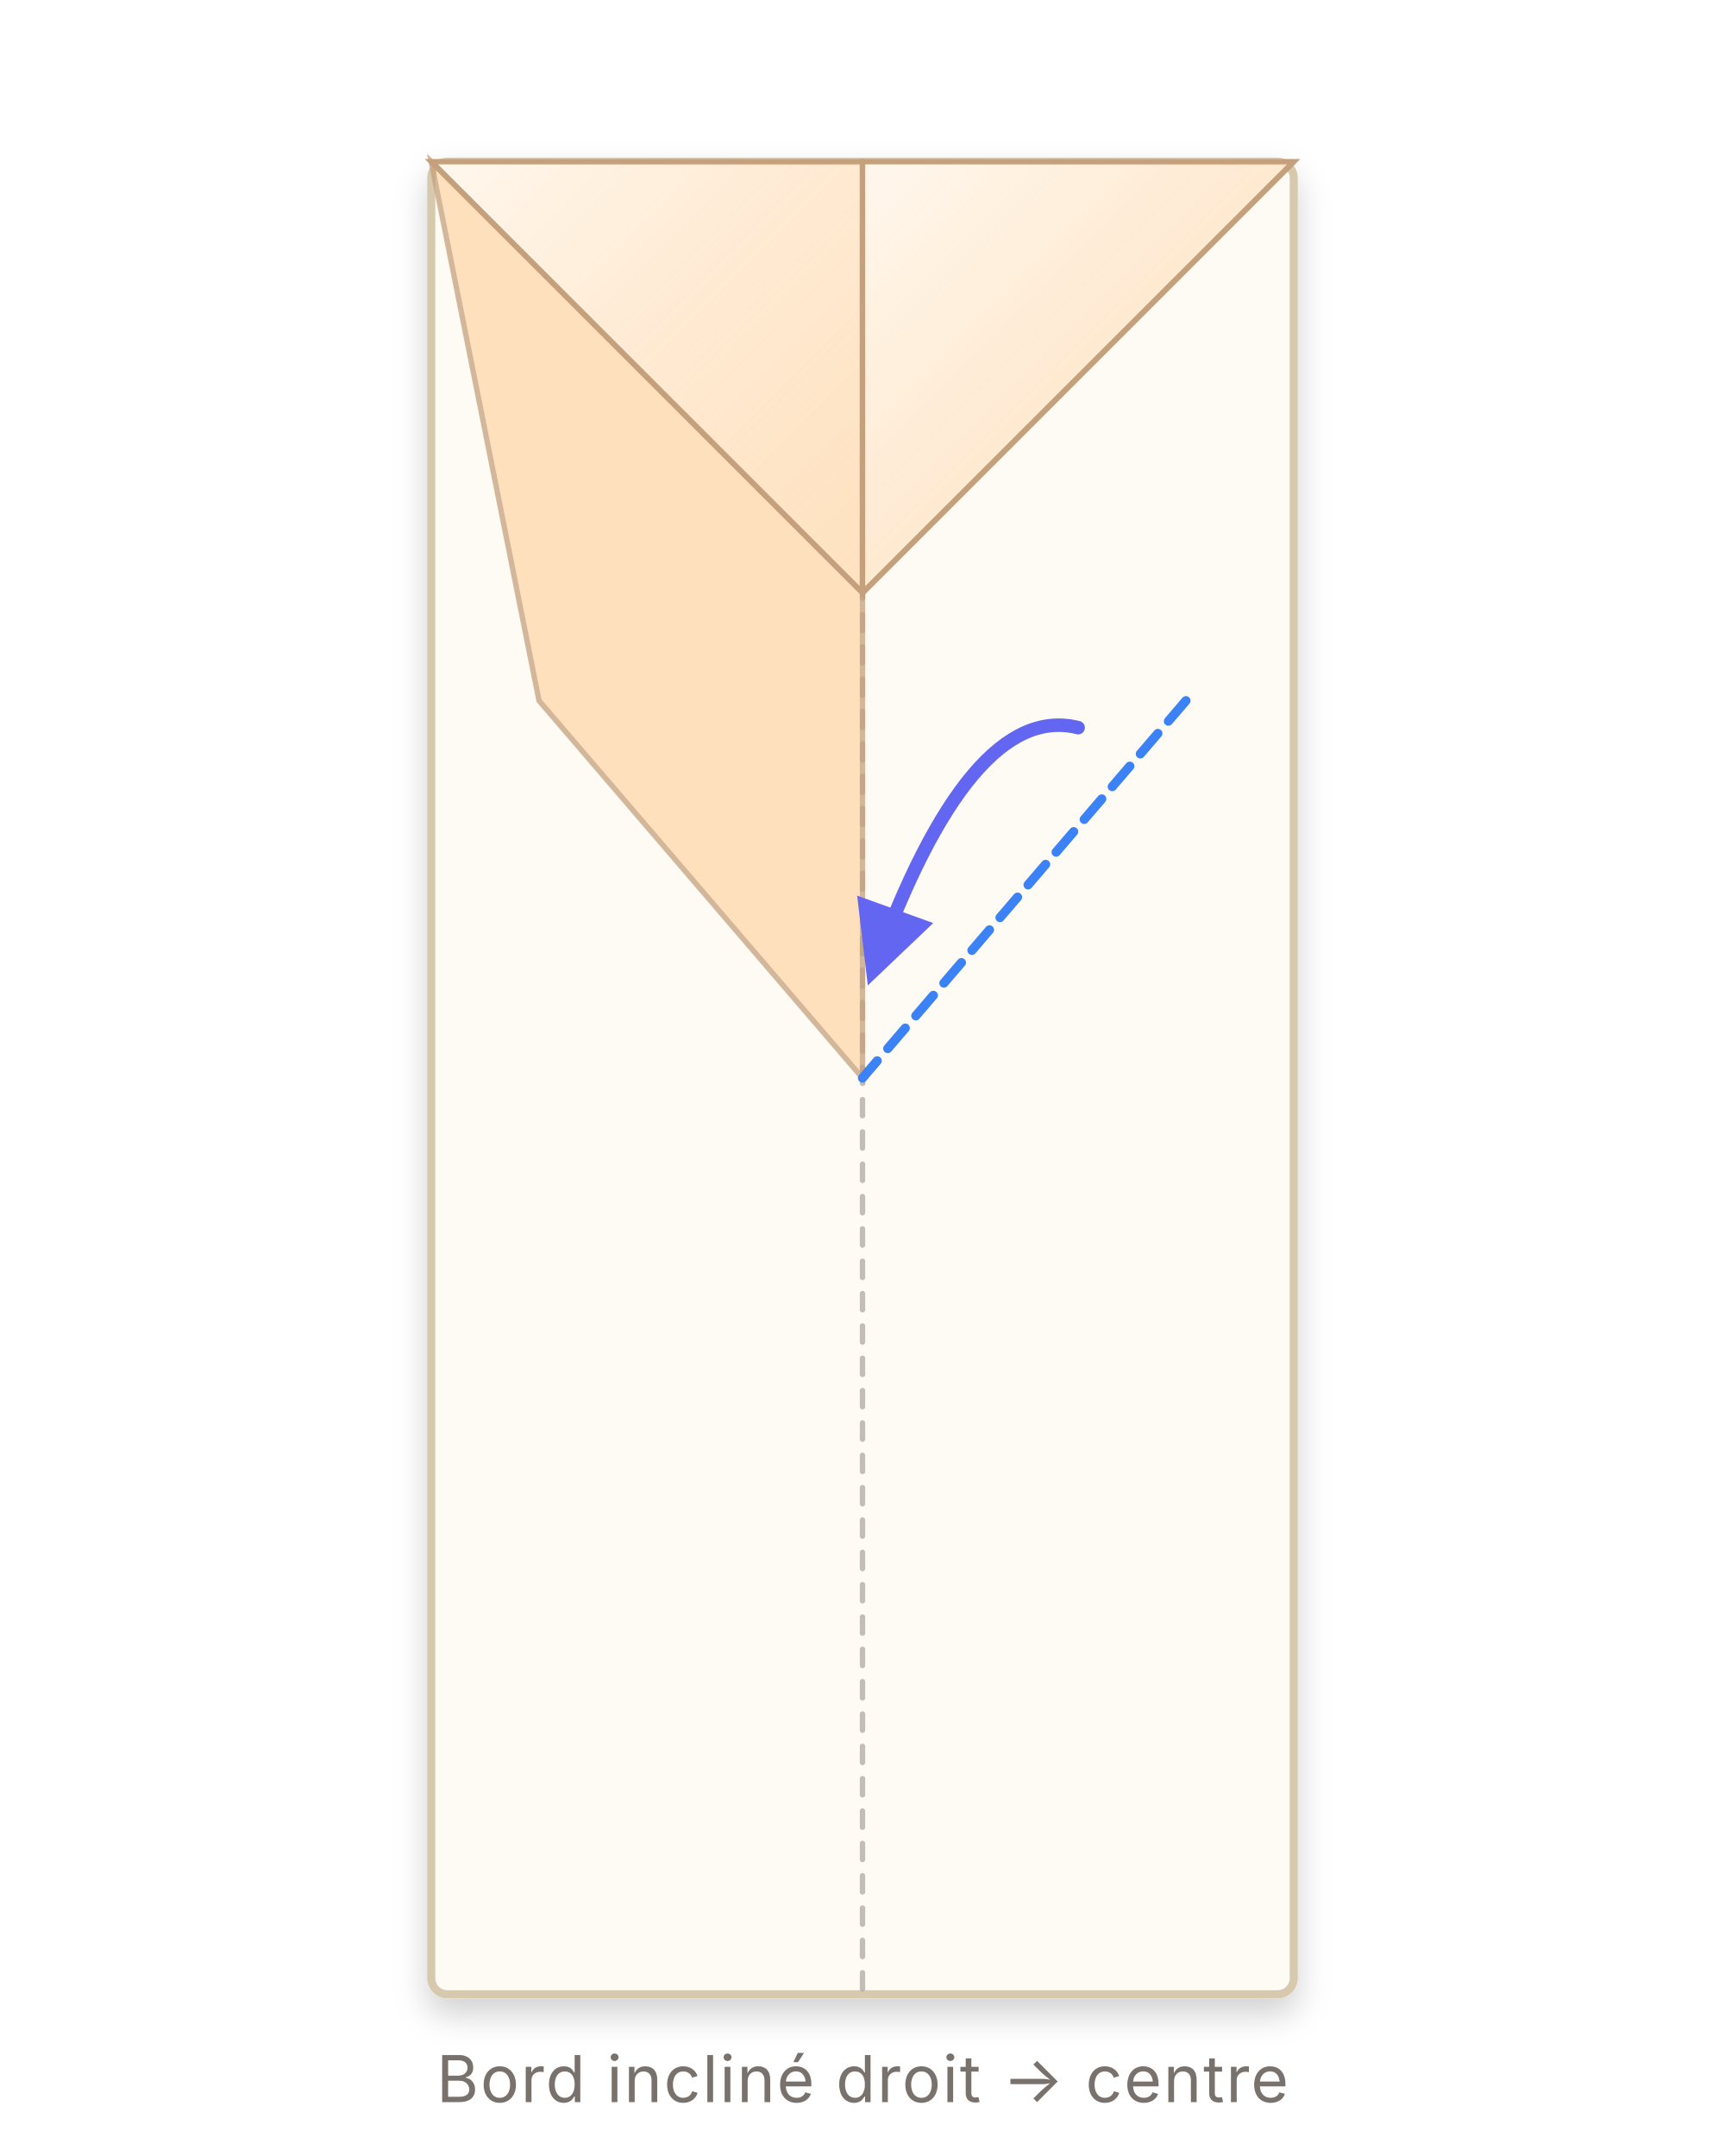
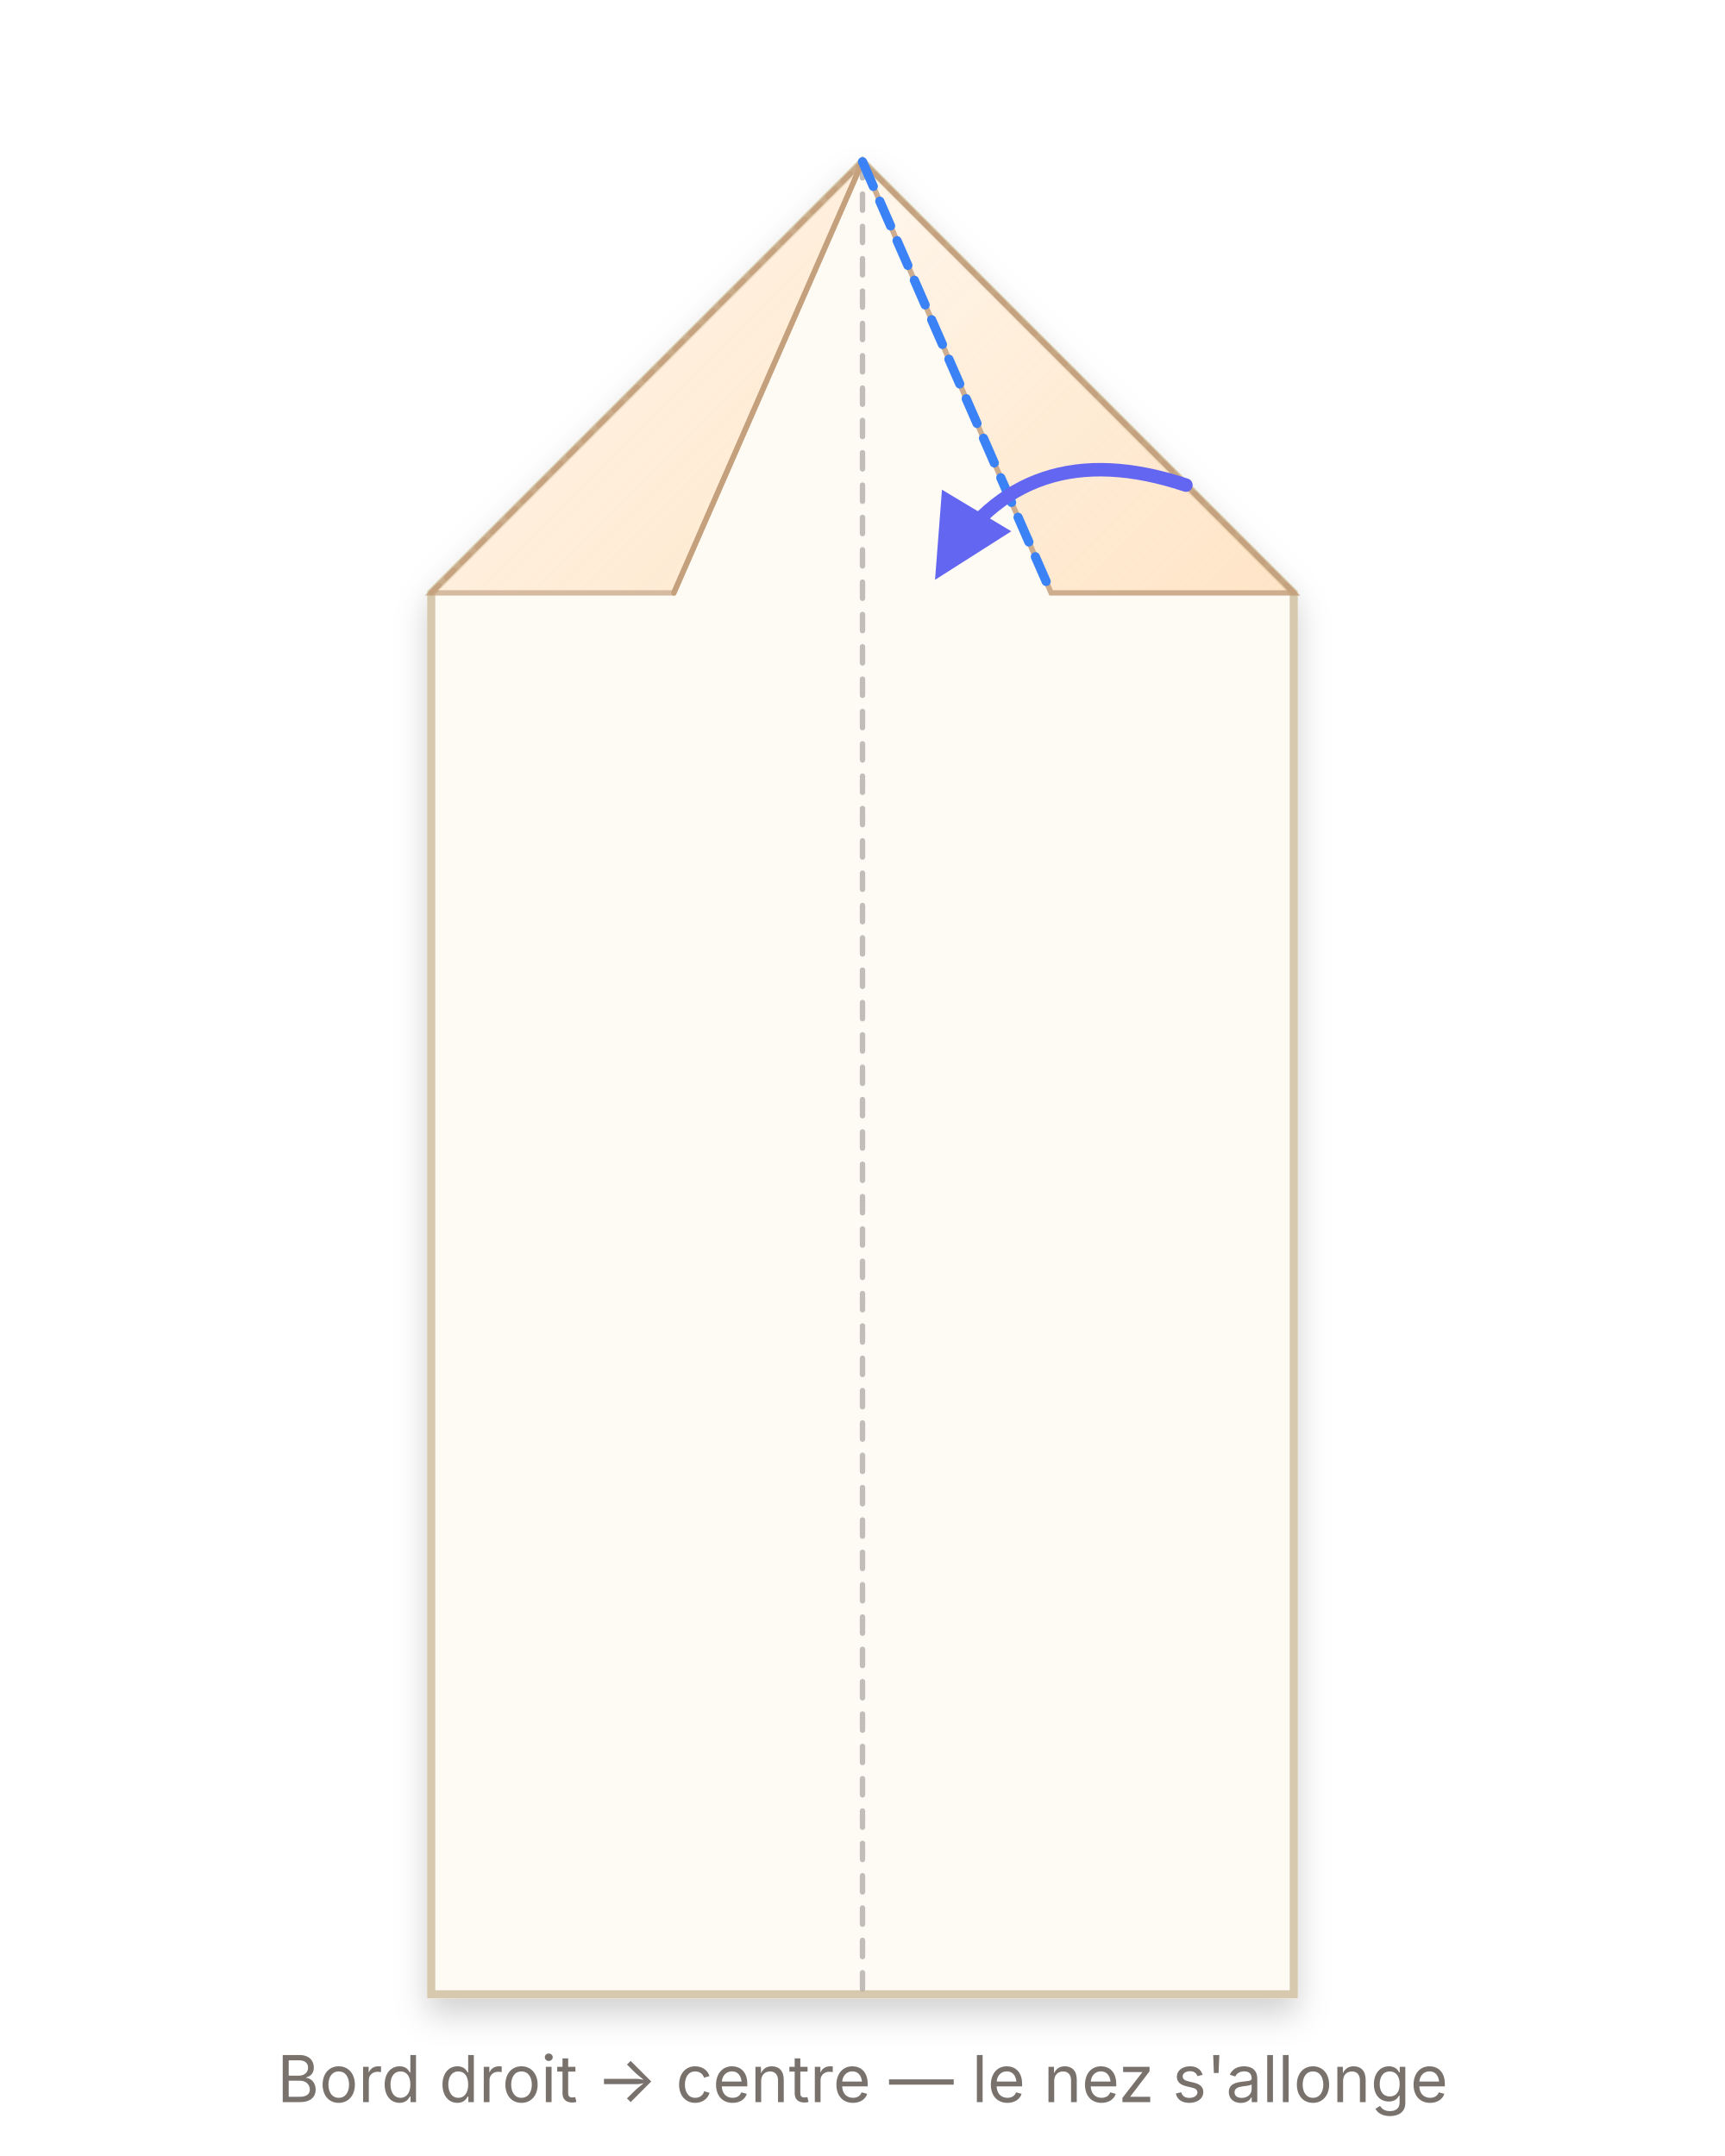
- <svg xmlns="http://www.w3.org/2000/svg" viewBox="0 0 320 400" fill="none" font-family="system-ui, -apple-system, sans-serif">
+ <svg xmlns="http://www.w3.org/2000/svg" viewBox="0 0 320 400" fill="none" font-family="system-ui,-apple-system,sans-serif">
  <defs>
    <filter id="ps" x="-10%" y="-10%" width="120%" height="120%">
      <feGaussianBlur in="SourceAlpha" stdDeviation="3" />
      <feOffset dx="0" dy="3" />
      <feComponentTransfer>
        <feFuncA type="linear" slope="0.18" />
      </feComponentTransfer>
      <feMerge>
        <feMergeNode />
        <feMergeNode in="SourceGraphic" />
      </feMerge>
    </filter>
    <marker id="arr" viewBox="0 0 10 10" refX="8" refY="5" markerWidth="6" markerHeight="6" orient="auto-start-reverse">
      <path d="M 0 0 L 10 5 L 0 10 z" fill="#6366f1" />
    </marker>
    <marker id="arrT" viewBox="0 0 10 10" refX="8" refY="5" markerWidth="6" markerHeight="6" orient="auto-start-reverse">
      <path d="M 0 0 L 10 5 L 0 10 z" fill="#14b8a6" />
    </marker>
    <linearGradient id="foldTri" x1="0" y1="0" x2="1" y2="1">
      <stop offset="0" stop-color="#fff7ed" />
      <stop offset="1" stop-color="#fed7aa" stop-opacity="0.7" />
    </linearGradient>
  </defs>
-   <rect x="80" y="30" width="160" height="340" rx="3" fill="#fefaf4" stroke="#d6c9ae" stroke-width="1.5" filter="url(#ps)" />
+   <polygon points="160,30 240,110 240,370 80,370 80,110" fill="#fefaf4" stroke="#d6c9ae" stroke-width="1.5" filter="url(#ps)" />
  <line x1="160" y1="30" x2="160" y2="370" stroke="#a8a29e" stroke-width="1" stroke-dasharray="3 3" stroke-linecap="round" opacity="0.7" />
-   <polygon points="80,30 160,30 160,110" fill="url(#foldTri)" stroke="#c4a07c" stroke-width="1" />
-   <polygon points="240,30 160,30 160,110" fill="url(#foldTri)" stroke="#c4a07c" stroke-width="1" />
-   <line x1="80" y1="30" x2="160" y2="110" stroke="#c4a07c" stroke-width="1" />
-   <line x1="240" y1="30" x2="160" y2="110" stroke="#c4a07c" stroke-width="1" />
-   <polygon points="80,30 160,110 160,200 100,130" fill="#fed7aa" stroke="#c4a07c" stroke-width="1" opacity="0.75" />
-   <line x1="220" y1="130" x2="160" y2="200" stroke="#3b82f6" stroke-width="1.7" stroke-dasharray="5 3" stroke-linecap="round" />
-   <path d="M 200 135 Q 180 130 162 180" stroke="#6366f1" stroke-width="2.5" stroke-linecap="round" fill="none" marker-end="url(#arr)" />
-   <text x="160" y="390" text-anchor="middle" font-size="12" fill="#78716c" letter-spacing="0.3">Bord incliné droit → centre</text>
+   <line x1="80" y1="110" x2="160" y2="30" stroke="#c4a07c" stroke-width="1" stroke-dasharray="2 2" stroke-linecap="round" opacity="0.7" />
+   <line x1="240" y1="110" x2="160" y2="30" stroke="#c4a07c" stroke-width="1" stroke-dasharray="2 2" stroke-linecap="round" opacity="0.7" />
+   <polygon points="160,30 80,110 125,110" fill="url(#foldTri)" stroke="#c4a07c" stroke-width="1" opacity="0.7" />
+   <line x1="160" y1="30" x2="125" y2="110" stroke="#c4a07c" stroke-width="1" stroke-linecap="round" />
+   <polygon points="160,30 240,110 195,110" fill="url(#foldTri)" stroke="#c4a07c" stroke-width="1" opacity="0.85" />
+   <line x1="160" y1="30" x2="195" y2="110" stroke="#3b82f6" stroke-width="1.7" stroke-dasharray="5 3" stroke-linecap="round" />
+   <path d="M 220 90 Q 190 80 175 105" stroke="#6366f1" stroke-width="2.5" stroke-linecap="round" fill="none" marker-end="url(#arr)" />
+   <text x="160" y="390" text-anchor="middle" font-size="12" fill="#78716c">Bord droit → centre — le nez s'allonge</text>
</svg>
